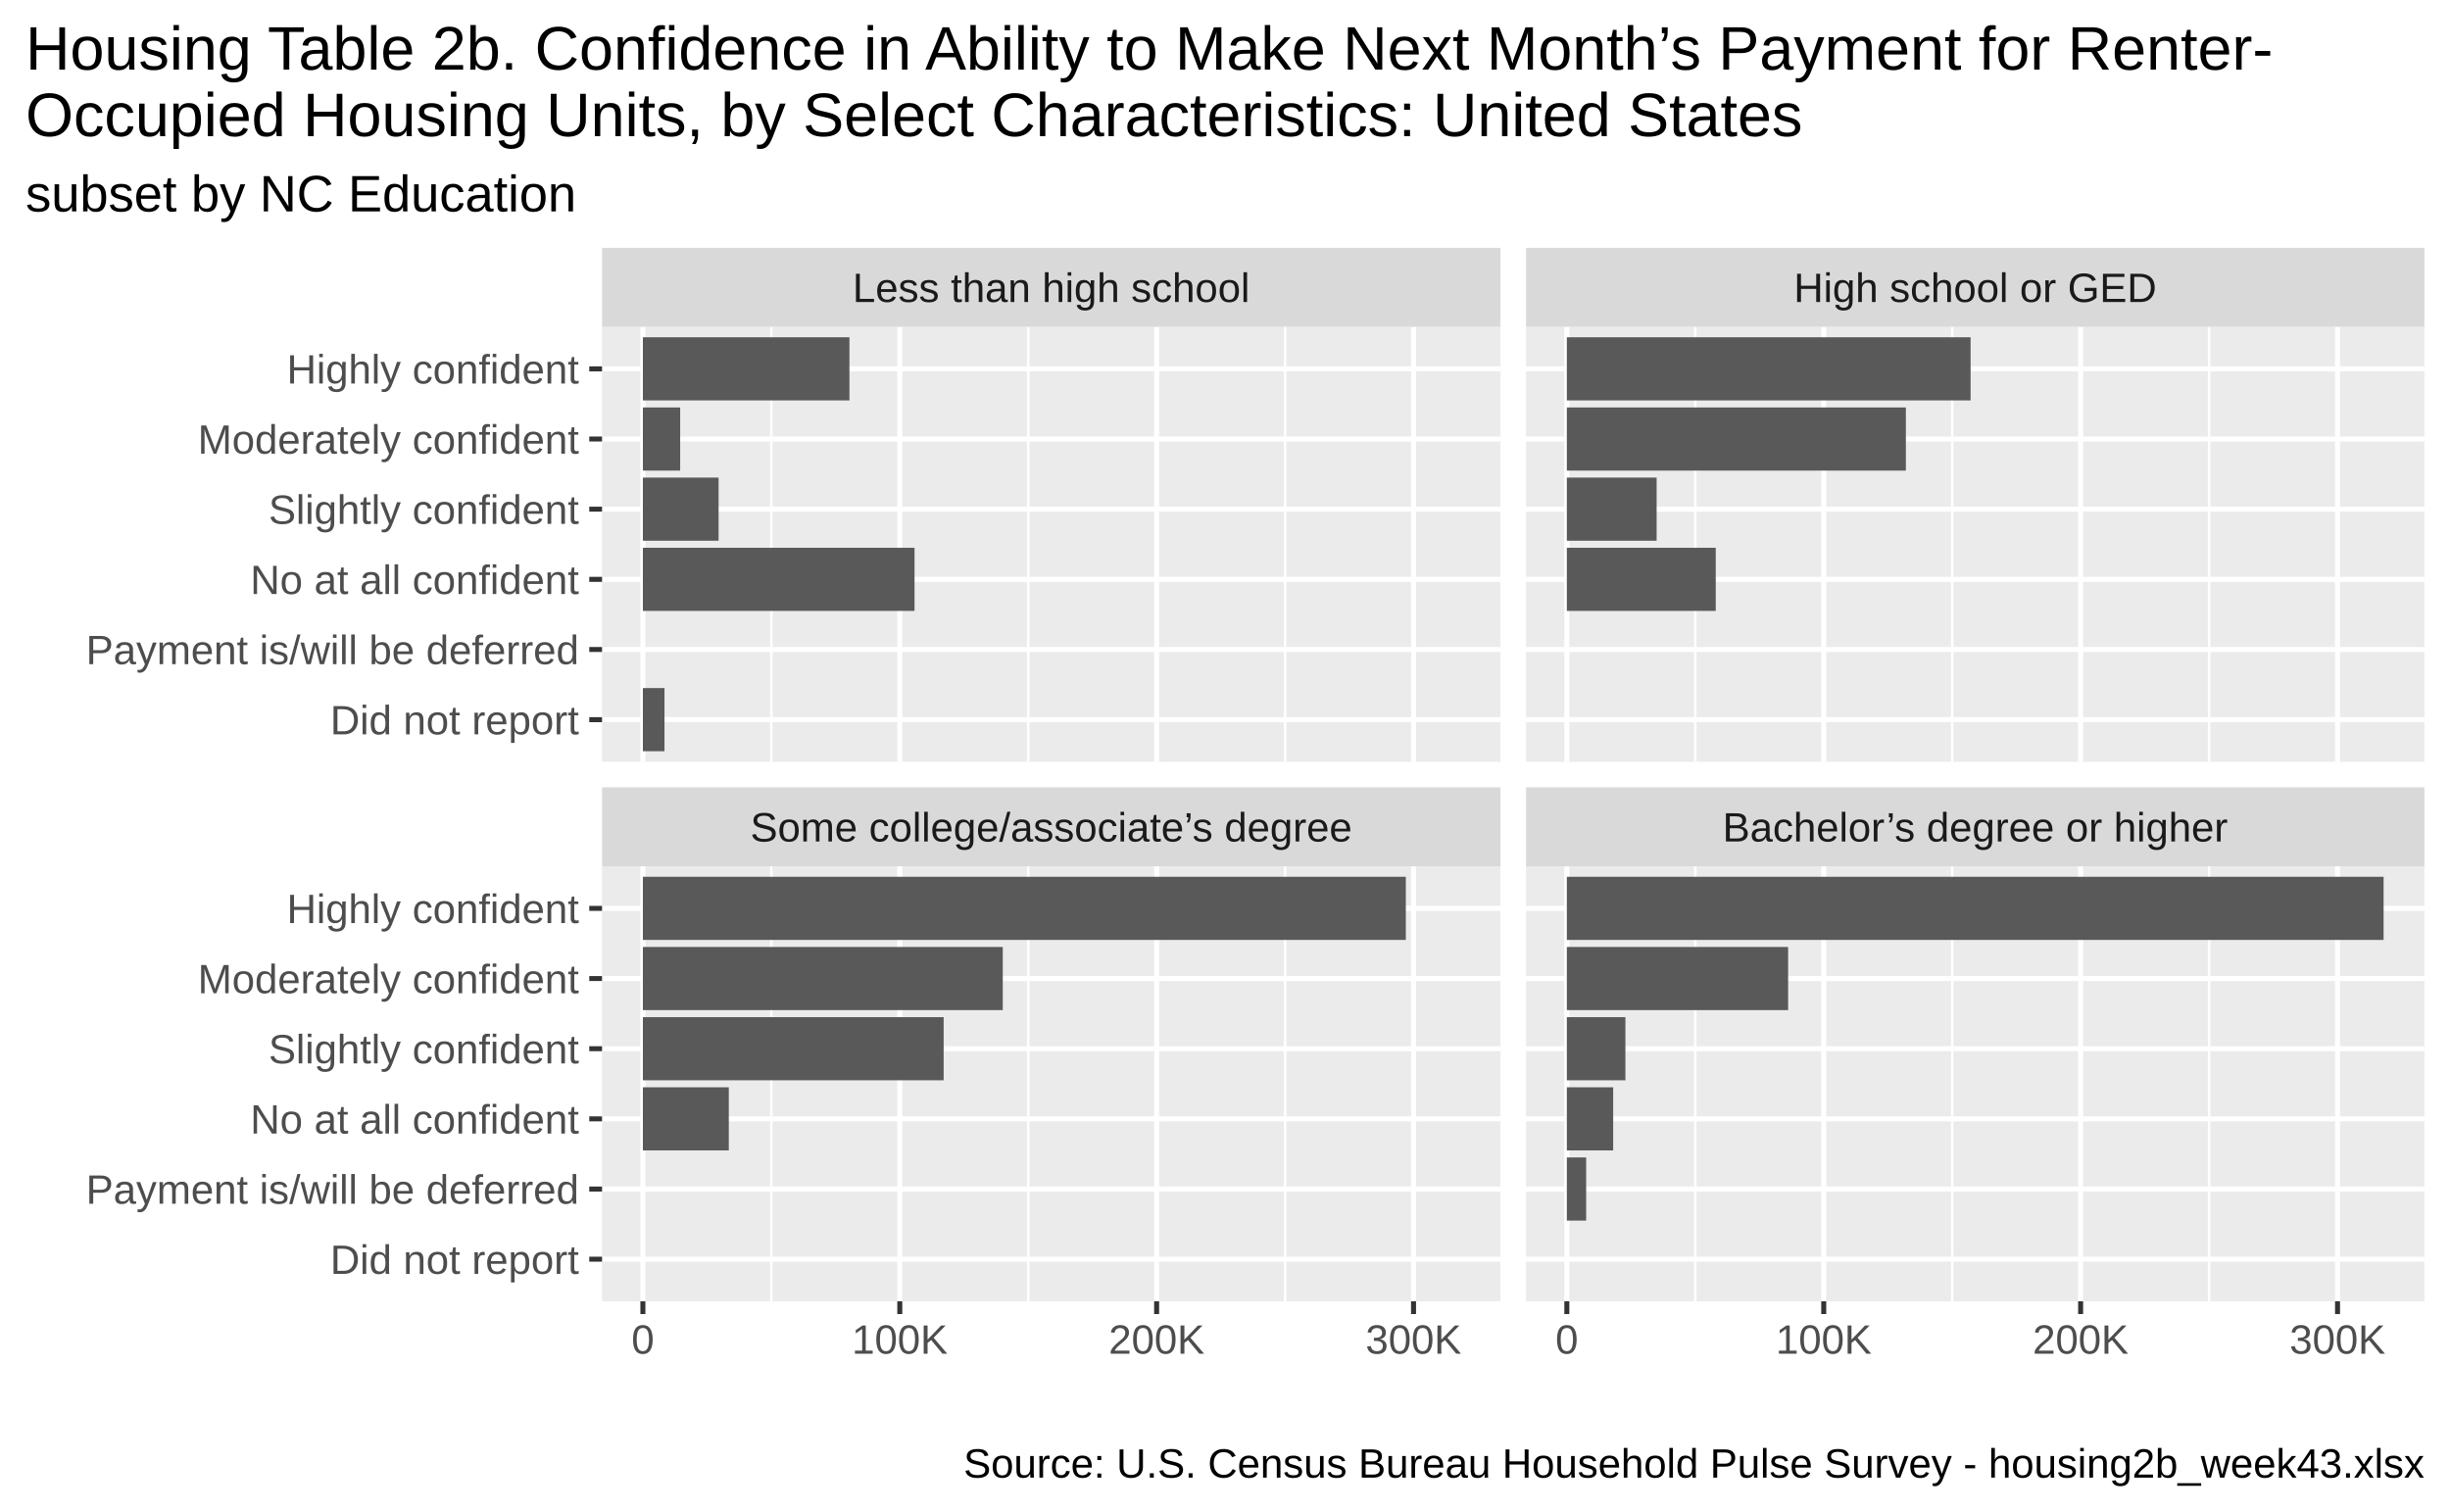
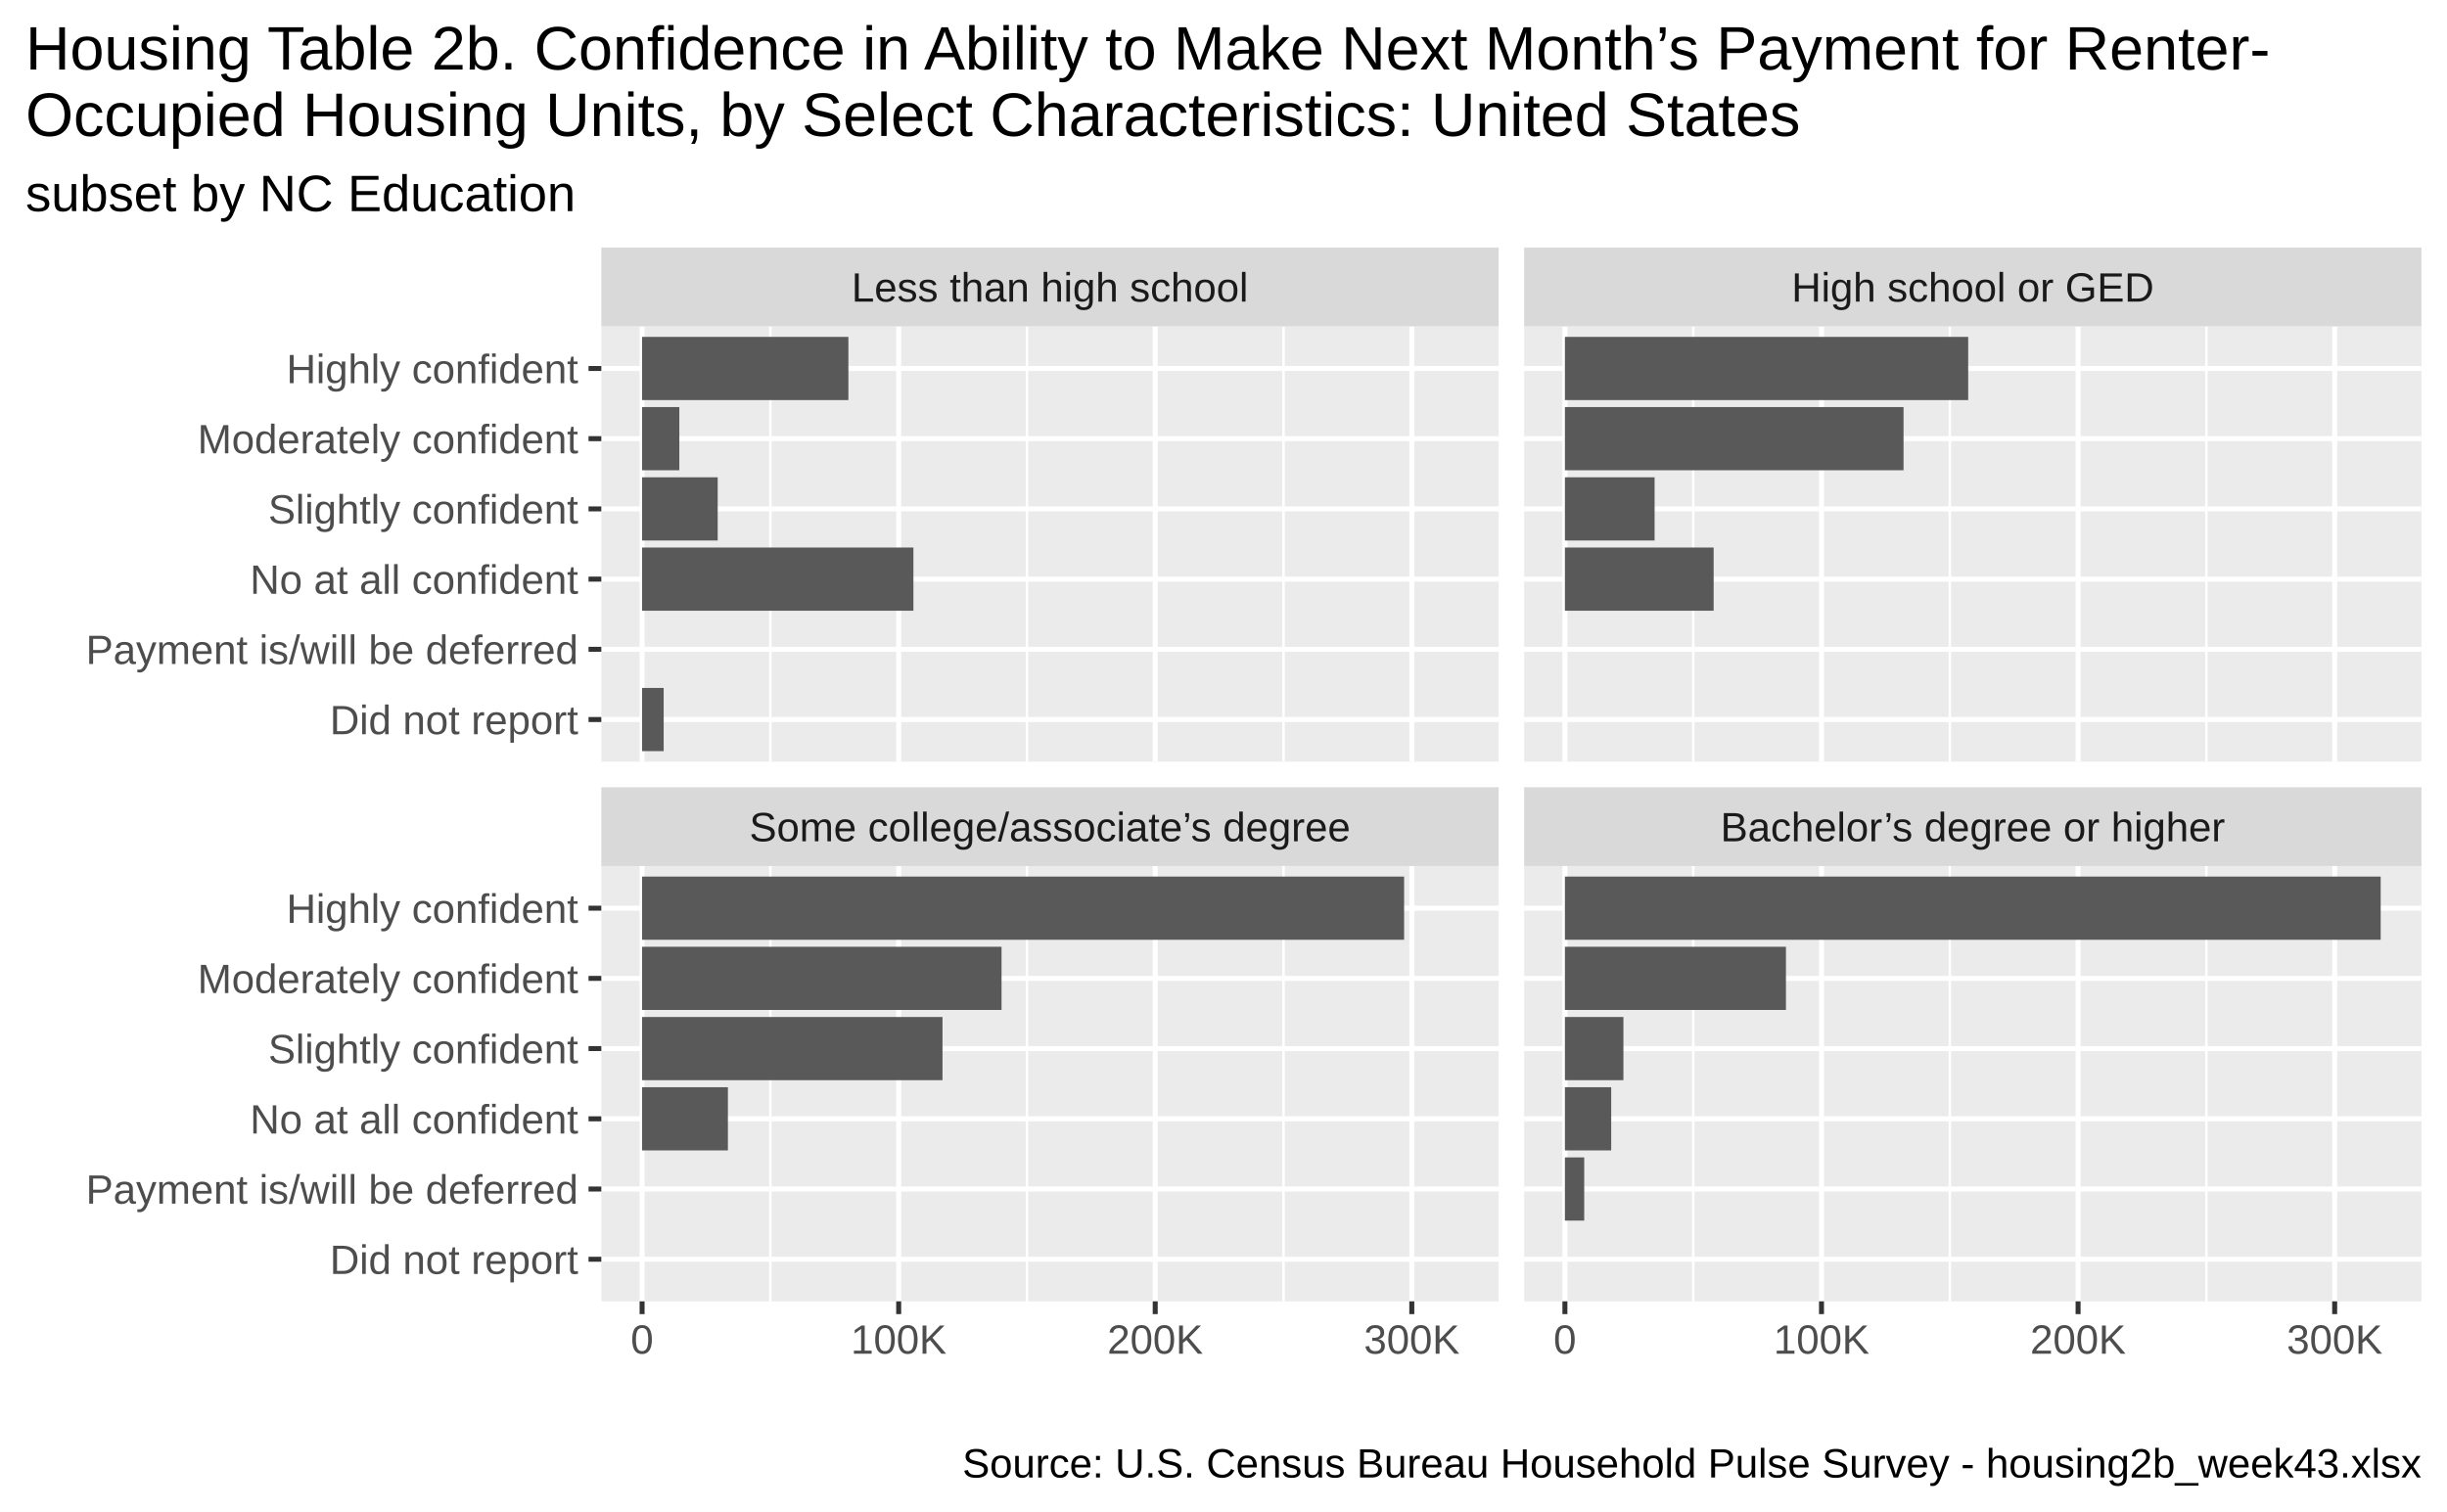
- <svg xmlns="http://www.w3.org/2000/svg" class="svglite" width="525.00pt" height="324.00pt" viewBox="0 0 525.00 324.00">
+ <svg xmlns="http://www.w3.org/2000/svg" class="svglite" width="525.00pt" height="324.38pt" viewBox="0 0 525.00 324.38">
  <defs>
    <style type="text/css">
    .svglite line, .svglite polyline, .svglite polygon, .svglite path, .svglite rect, .svglite circle {
      fill: none;
      stroke: #000000;
      stroke-linecap: round;
      stroke-linejoin: round;
      stroke-miterlimit: 10.00;
    }
    .svglite text {
      white-space: pre;
    }
  </style>
  </defs>
  <rect width="100%" height="100%" style="stroke: none; fill: #FFFFFF;" />
  <defs>
-     <clipPath id="cpMC4wMHw1MjUuMDB8MC4wMHwzMjQuMDA=">
-       <rect x="0.00" y="0.00" width="525.00" height="324.00" />
-     </clipPath>
-   </defs>
-   <g clip-path="url(#cpMC4wMHw1MjUuMDB8MC4wMHwzMjQuMDA=)">
-     <rect x="-0" y="0.00" width="525.00" height="324.00" style="stroke-width: 1.07; stroke: #FFFFFF; fill: #FFFFFF;" />
-   </g>
-   <defs>
-     <clipPath id="cpMTI5LjAxfDMyMS41Mnw3MC4wM3wxNjMuMjU=">
-       <rect x="129.01" y="70.03" width="192.52" height="93.23" />
-     </clipPath>
-   </defs>
-   <g clip-path="url(#cpMTI5LjAxfDMyMS41Mnw3MC4wM3wxNjMuMjU=)">
-     <rect x="129.01" y="70.03" width="192.52" height="93.23" style="stroke-width: 1.07; stroke: none; fill: #EBEBEB;" />
-     <polyline points="165.28,163.25 165.28,70.03 " style="stroke-width: 0.53; stroke: #FFFFFF; stroke-linecap: butt;" />
-     <polyline points="220.33,163.25 220.33,70.03 " style="stroke-width: 0.53; stroke: #FFFFFF; stroke-linecap: butt;" />
-     <polyline points="275.38,163.25 275.38,70.03 " style="stroke-width: 0.53; stroke: #FFFFFF; stroke-linecap: butt;" />
-     <polyline points="129.01,154.23 321.52,154.23 " style="stroke-width: 1.07; stroke: #FFFFFF; stroke-linecap: butt;" />
-     <polyline points="129.01,139.19 321.52,139.19 " style="stroke-width: 1.07; stroke: #FFFFFF; stroke-linecap: butt;" />
-     <polyline points="129.01,124.16 321.52,124.16 " style="stroke-width: 1.07; stroke: #FFFFFF; stroke-linecap: butt;" />
-     <polyline points="129.01,109.12 321.52,109.12 " style="stroke-width: 1.07; stroke: #FFFFFF; stroke-linecap: butt;" />
-     <polyline points="129.01,94.08 321.52,94.08 " style="stroke-width: 1.07; stroke: #FFFFFF; stroke-linecap: butt;" />
-     <polyline points="129.01,79.05 321.52,79.05 " style="stroke-width: 1.07; stroke: #FFFFFF; stroke-linecap: butt;" />
-     <polyline points="137.76,163.25 137.76,70.03 " style="stroke-width: 1.07; stroke: #FFFFFF; stroke-linecap: butt;" />
-     <polyline points="192.81,163.25 192.81,70.03 " style="stroke-width: 1.07; stroke: #FFFFFF; stroke-linecap: butt;" />
-     <polyline points="247.85,163.25 247.85,70.03 " style="stroke-width: 1.07; stroke: #FFFFFF; stroke-linecap: butt;" />
-     <polyline points="302.90,163.25 302.90,70.03 " style="stroke-width: 1.07; stroke: #FFFFFF; stroke-linecap: butt;" />
-     <rect x="137.76" y="147.46" width="4.63" height="13.53" style="stroke-width: 1.07; stroke: none; stroke-linecap: square; stroke-linejoin: miter; fill: #595959;" />
-     <rect x="137.76" y="72.28" width="44.26" height="13.53" style="stroke-width: 1.07; stroke: none; stroke-linecap: square; stroke-linejoin: miter; fill: #595959;" />
-     <rect x="137.76" y="87.32" width="7.99" height="13.53" style="stroke-width: 1.07; stroke: none; stroke-linecap: square; stroke-linejoin: miter; fill: #595959;" />
-     <rect x="137.76" y="117.39" width="58.21" height="13.53" style="stroke-width: 1.07; stroke: none; stroke-linecap: square; stroke-linejoin: miter; fill: #595959;" />
-     <rect x="137.76" y="132.43" width="0.00" height="13.53" style="stroke-width: 1.07; stroke: none; stroke-linecap: square; stroke-linejoin: miter; fill: #595959;" />
-     <rect x="137.76" y="102.35" width="16.22" height="13.53" style="stroke-width: 1.07; stroke: none; stroke-linecap: square; stroke-linejoin: miter; fill: #595959;" />
-   </g>
-   <g clip-path="url(#cpMC4wMHw1MjUuMDB8MC4wMHwzMjQuMDA=)">
- </g>
-   <defs>
-     <clipPath id="cpMTI5LjAxfDMyMS41MnwxODUuNjV8Mjc4Ljg3">
-       <rect x="129.01" y="185.65" width="192.52" height="93.23" />
-     </clipPath>
-   </defs>
-   <g clip-path="url(#cpMTI5LjAxfDMyMS41MnwxODUuNjV8Mjc4Ljg3)">
-     <rect x="129.01" y="185.65" width="192.52" height="93.23" style="stroke-width: 1.07; stroke: none; fill: #EBEBEB;" />
-     <polyline points="165.28,278.87 165.28,185.65 " style="stroke-width: 0.53; stroke: #FFFFFF; stroke-linecap: butt;" />
-     <polyline points="220.33,278.87 220.33,185.65 " style="stroke-width: 0.53; stroke: #FFFFFF; stroke-linecap: butt;" />
-     <polyline points="275.38,278.87 275.38,185.65 " style="stroke-width: 0.53; stroke: #FFFFFF; stroke-linecap: butt;" />
-     <polyline points="129.01,269.85 321.52,269.85 " style="stroke-width: 1.07; stroke: #FFFFFF; stroke-linecap: butt;" />
-     <polyline points="129.01,254.82 321.52,254.82 " style="stroke-width: 1.07; stroke: #FFFFFF; stroke-linecap: butt;" />
-     <polyline points="129.01,239.78 321.52,239.78 " style="stroke-width: 1.07; stroke: #FFFFFF; stroke-linecap: butt;" />
-     <polyline points="129.01,224.74 321.52,224.74 " style="stroke-width: 1.07; stroke: #FFFFFF; stroke-linecap: butt;" />
-     <polyline points="129.01,209.71 321.52,209.71 " style="stroke-width: 1.07; stroke: #FFFFFF; stroke-linecap: butt;" />
-     <polyline points="129.01,194.67 321.52,194.67 " style="stroke-width: 1.07; stroke: #FFFFFF; stroke-linecap: butt;" />
-     <polyline points="137.76,278.87 137.76,185.65 " style="stroke-width: 1.07; stroke: #FFFFFF; stroke-linecap: butt;" />
-     <polyline points="192.81,278.87 192.81,185.65 " style="stroke-width: 1.07; stroke: #FFFFFF; stroke-linecap: butt;" />
-     <polyline points="247.85,278.87 247.85,185.65 " style="stroke-width: 1.07; stroke: #FFFFFF; stroke-linecap: butt;" />
-     <polyline points="302.90,278.87 302.90,185.65 " style="stroke-width: 1.07; stroke: #FFFFFF; stroke-linecap: butt;" />
-     <rect x="137.76" y="263.09" width="0.00" height="13.53" style="stroke-width: 1.07; stroke: none; stroke-linecap: square; stroke-linejoin: miter; fill: #595959;" />
-     <rect x="137.76" y="187.90" width="163.49" height="13.53" style="stroke-width: 1.07; stroke: none; stroke-linecap: square; stroke-linejoin: miter; fill: #595959;" />
-     <rect x="137.76" y="202.94" width="77.12" height="13.53" style="stroke-width: 1.07; stroke: none; stroke-linecap: square; stroke-linejoin: miter; fill: #595959;" />
-     <rect x="137.76" y="233.01" width="18.41" height="13.53" style="stroke-width: 1.07; stroke: none; stroke-linecap: square; stroke-linejoin: miter; fill: #595959;" />
-     <rect x="137.76" y="248.05" width="0.00" height="13.53" style="stroke-width: 1.07; stroke: none; stroke-linecap: square; stroke-linejoin: miter; fill: #595959;" />
-     <rect x="137.76" y="217.98" width="64.45" height="13.53" style="stroke-width: 1.07; stroke: none; stroke-linecap: square; stroke-linejoin: miter; fill: #595959;" />
-   </g>
-   <g clip-path="url(#cpMC4wMHw1MjUuMDB8MC4wMHwzMjQuMDA=)">
- </g>
-   <defs>
-     <clipPath id="cpMzI3LjAwfDUxOS41Mnw3MC4wM3wxNjMuMjU=">
-       <rect x="327.00" y="70.03" width="192.52" height="93.23" />
-     </clipPath>
-   </defs>
-   <g clip-path="url(#cpMzI3LjAwfDUxOS41Mnw3MC4wM3wxNjMuMjU=)">
-     <rect x="327.00" y="70.03" width="192.52" height="93.23" style="stroke-width: 1.07; stroke: none; fill: #EBEBEB;" />
-     <polyline points="363.28,163.25 363.28,70.03 " style="stroke-width: 0.53; stroke: #FFFFFF; stroke-linecap: butt;" />
-     <polyline points="418.33,163.25 418.33,70.03 " style="stroke-width: 0.53; stroke: #FFFFFF; stroke-linecap: butt;" />
-     <polyline points="473.38,163.25 473.38,70.03 " style="stroke-width: 0.53; stroke: #FFFFFF; stroke-linecap: butt;" />
-     <polyline points="327.00,154.23 519.52,154.23 " style="stroke-width: 1.07; stroke: #FFFFFF; stroke-linecap: butt;" />
-     <polyline points="327.00,139.19 519.52,139.19 " style="stroke-width: 1.07; stroke: #FFFFFF; stroke-linecap: butt;" />
-     <polyline points="327.00,124.16 519.52,124.16 " style="stroke-width: 1.07; stroke: #FFFFFF; stroke-linecap: butt;" />
-     <polyline points="327.00,109.12 519.52,109.12 " style="stroke-width: 1.07; stroke: #FFFFFF; stroke-linecap: butt;" />
-     <polyline points="327.00,94.08 519.52,94.08 " style="stroke-width: 1.07; stroke: #FFFFFF; stroke-linecap: butt;" />
-     <polyline points="327.00,79.05 519.52,79.05 " style="stroke-width: 1.07; stroke: #FFFFFF; stroke-linecap: butt;" />
-     <polyline points="335.75,163.25 335.75,70.03 " style="stroke-width: 1.07; stroke: #FFFFFF; stroke-linecap: butt;" />
-     <polyline points="390.80,163.25 390.80,70.03 " style="stroke-width: 1.07; stroke: #FFFFFF; stroke-linecap: butt;" />
-     <polyline points="445.85,163.25 445.85,70.03 " style="stroke-width: 1.07; stroke: #FFFFFF; stroke-linecap: butt;" />
-     <polyline points="500.90,163.25 500.90,70.03 " style="stroke-width: 1.07; stroke: #FFFFFF; stroke-linecap: butt;" />
-     <rect x="335.75" y="147.46" width="0.00" height="13.53" style="stroke-width: 1.07; stroke: none; stroke-linecap: square; stroke-linejoin: miter; fill: #595959;" />
-     <rect x="335.75" y="72.28" width="86.52" height="13.53" style="stroke-width: 1.07; stroke: none; stroke-linecap: square; stroke-linejoin: miter; fill: #595959;" />
-     <rect x="335.75" y="87.32" width="72.65" height="13.53" style="stroke-width: 1.07; stroke: none; stroke-linecap: square; stroke-linejoin: miter; fill: #595959;" />
-     <rect x="335.75" y="117.39" width="31.91" height="13.53" style="stroke-width: 1.07; stroke: none; stroke-linecap: square; stroke-linejoin: miter; fill: #595959;" />
-     <rect x="335.75" y="132.43" width="0.00" height="13.53" style="stroke-width: 1.07; stroke: none; stroke-linecap: square; stroke-linejoin: miter; fill: #595959;" />
-     <rect x="335.75" y="102.35" width="19.24" height="13.53" style="stroke-width: 1.07; stroke: none; stroke-linecap: square; stroke-linejoin: miter; fill: #595959;" />
-   </g>
-   <g clip-path="url(#cpMC4wMHw1MjUuMDB8MC4wMHwzMjQuMDA=)">
- </g>
-   <defs>
-     <clipPath id="cpMzI3LjAwfDUxOS41MnwxODUuNjV8Mjc4Ljg3">
-       <rect x="327.00" y="185.65" width="192.52" height="93.23" />
-     </clipPath>
-   </defs>
-   <g clip-path="url(#cpMzI3LjAwfDUxOS41MnwxODUuNjV8Mjc4Ljg3)">
-     <rect x="327.00" y="185.65" width="192.52" height="93.23" style="stroke-width: 1.07; stroke: none; fill: #EBEBEB;" />
-     <polyline points="363.28,278.87 363.28,185.65 " style="stroke-width: 0.53; stroke: #FFFFFF; stroke-linecap: butt;" />
-     <polyline points="418.33,278.87 418.33,185.65 " style="stroke-width: 0.53; stroke: #FFFFFF; stroke-linecap: butt;" />
-     <polyline points="473.38,278.87 473.38,185.65 " style="stroke-width: 0.53; stroke: #FFFFFF; stroke-linecap: butt;" />
-     <polyline points="327.00,269.85 519.52,269.85 " style="stroke-width: 1.07; stroke: #FFFFFF; stroke-linecap: butt;" />
-     <polyline points="327.00,254.82 519.52,254.82 " style="stroke-width: 1.07; stroke: #FFFFFF; stroke-linecap: butt;" />
-     <polyline points="327.00,239.78 519.52,239.78 " style="stroke-width: 1.07; stroke: #FFFFFF; stroke-linecap: butt;" />
-     <polyline points="327.00,224.74 519.52,224.74 " style="stroke-width: 1.07; stroke: #FFFFFF; stroke-linecap: butt;" />
-     <polyline points="327.00,209.71 519.52,209.71 " style="stroke-width: 1.07; stroke: #FFFFFF; stroke-linecap: butt;" />
-     <polyline points="327.00,194.67 519.52,194.67 " style="stroke-width: 1.07; stroke: #FFFFFF; stroke-linecap: butt;" />
-     <polyline points="335.75,278.87 335.75,185.65 " style="stroke-width: 1.07; stroke: #FFFFFF; stroke-linecap: butt;" />
-     <polyline points="390.80,278.87 390.80,185.65 " style="stroke-width: 1.07; stroke: #FFFFFF; stroke-linecap: butt;" />
-     <polyline points="445.85,278.87 445.85,185.65 " style="stroke-width: 1.07; stroke: #FFFFFF; stroke-linecap: butt;" />
-     <polyline points="500.90,278.87 500.90,185.65 " style="stroke-width: 1.07; stroke: #FFFFFF; stroke-linecap: butt;" />
-     <rect x="335.75" y="263.09" width="0.00" height="13.53" style="stroke-width: 1.07; stroke: none; stroke-linecap: square; stroke-linejoin: miter; fill: #595959;" />
-     <rect x="335.75" y="187.90" width="175.02" height="13.53" style="stroke-width: 1.07; stroke: none; stroke-linecap: square; stroke-linejoin: miter; fill: #595959;" />
-     <rect x="335.75" y="202.94" width="47.42" height="13.53" style="stroke-width: 1.07; stroke: none; stroke-linecap: square; stroke-linejoin: miter; fill: #595959;" />
-     <rect x="335.75" y="233.01" width="9.93" height="13.53" style="stroke-width: 1.07; stroke: none; stroke-linecap: square; stroke-linejoin: miter; fill: #595959;" />
-     <rect x="335.75" y="248.05" width="4.14" height="13.53" style="stroke-width: 1.07; stroke: none; stroke-linecap: square; stroke-linejoin: miter; fill: #595959;" />
-     <rect x="335.75" y="217.98" width="12.55" height="13.53" style="stroke-width: 1.07; stroke: none; stroke-linecap: square; stroke-linejoin: miter; fill: #595959;" />
-   </g>
-   <g clip-path="url(#cpMC4wMHw1MjUuMDB8MC4wMHwzMjQuMDA=)">
- </g>
-   <defs>
-     <clipPath id="cpMTI5LjAxfDMyMS41MnwxNjguNzN8MTg1LjY1">
-       <rect x="129.01" y="168.73" width="192.52" height="16.92" />
-     </clipPath>
-   </defs>
-   <g clip-path="url(#cpMTI5LjAxfDMyMS41MnwxNjguNzN8MTg1LjY1)">
-     <rect x="129.01" y="168.73" width="192.52" height="16.92" style="stroke-width: 1.07; stroke: none; fill: #D9D9D9;" />
-     <text x="225.26" y="180.34" text-anchor="middle" style="font-size: 8.80px;fill: #1A1A1A; font-family: &quot;Arial&quot;;" textLength="129.00px" lengthAdjust="spacingAndGlyphs">Some college/associate’s degree</text>
-   </g>
-   <g clip-path="url(#cpMC4wMHw1MjUuMDB8MC4wMHwzMjQuMDA=)">
- </g>
-   <defs>
-     <clipPath id="cpMzI3LjAwfDUxOS41MnwxNjguNzN8MTg1LjY1">
-       <rect x="327.00" y="168.73" width="192.52" height="16.92" />
-     </clipPath>
-   </defs>
-   <g clip-path="url(#cpMzI3LjAwfDUxOS41MnwxNjguNzN8MTg1LjY1)">
-     <rect x="327.00" y="168.73" width="192.52" height="16.92" style="stroke-width: 1.07; stroke: none; fill: #D9D9D9;" />
-     <text x="423.26" y="180.34" text-anchor="middle" style="font-size: 8.80px;fill: #1A1A1A; font-family: &quot;Arial&quot;;" textLength="108.30px" lengthAdjust="spacingAndGlyphs">Bachelor’s degree or higher</text>
-   </g>
-   <g clip-path="url(#cpMC4wMHw1MjUuMDB8MC4wMHwzMjQuMDA=)">
+     <clipPath id="cpMC4wMHw1MjUuMDB8MC4wMHwzMjQuMzg=">
+       <rect x="0.00" y="0.00" width="525.00" height="324.38" />
+     </clipPath>
+   </defs>
+   <g clip-path="url(#cpMC4wMHw1MjUuMDB8MC4wMHwzMjQuMzg=)">
+     <rect x="-0" y="-0" width="525.00" height="324.38" style="stroke-width: 1.07; stroke: #FFFFFF; fill: #FFFFFF;" />
+   </g>
+   <defs>
+     <clipPath id="cpMTI5LjAxfDMyMS41Mnw3MC4wM3wxNjMuNDQ=">
+       <rect x="129.01" y="70.03" width="192.52" height="93.41" />
+     </clipPath>
+   </defs>
+   <g clip-path="url(#cpMTI5LjAxfDMyMS41Mnw3MC4wM3wxNjMuNDQ=)">
+     <rect x="129.01" y="70.03" width="192.52" height="93.41" style="stroke-width: 1.07; stroke: none; fill: #EBEBEB;" />
+     <polyline points="165.28,163.44 165.28,70.03 " style="stroke-width: 0.53; stroke: #FFFFFF; stroke-linecap: butt;" />
+     <polyline points="220.33,163.44 220.33,70.03 " style="stroke-width: 0.53; stroke: #FFFFFF; stroke-linecap: butt;" />
+     <polyline points="275.38,163.44 275.38,70.03 " style="stroke-width: 0.53; stroke: #FFFFFF; stroke-linecap: butt;" />
+     <polyline points="129.01,154.40 321.52,154.40 " style="stroke-width: 1.07; stroke: #FFFFFF; stroke-linecap: butt;" />
+     <polyline points="129.01,139.33 321.52,139.33 " style="stroke-width: 1.07; stroke: #FFFFFF; stroke-linecap: butt;" />
+     <polyline points="129.01,124.27 321.52,124.27 " style="stroke-width: 1.07; stroke: #FFFFFF; stroke-linecap: butt;" />
+     <polyline points="129.01,109.20 321.52,109.20 " style="stroke-width: 1.07; stroke: #FFFFFF; stroke-linecap: butt;" />
+     <polyline points="129.01,94.13 321.52,94.13 " style="stroke-width: 1.07; stroke: #FFFFFF; stroke-linecap: butt;" />
+     <polyline points="129.01,79.07 321.52,79.07 " style="stroke-width: 1.07; stroke: #FFFFFF; stroke-linecap: butt;" />
+     <polyline points="137.76,163.44 137.76,70.03 " style="stroke-width: 1.07; stroke: #FFFFFF; stroke-linecap: butt;" />
+     <polyline points="192.81,163.44 192.81,70.03 " style="stroke-width: 1.07; stroke: #FFFFFF; stroke-linecap: butt;" />
+     <polyline points="247.85,163.44 247.85,70.03 " style="stroke-width: 1.07; stroke: #FFFFFF; stroke-linecap: butt;" />
+     <polyline points="302.90,163.44 302.90,70.03 " style="stroke-width: 1.07; stroke: #FFFFFF; stroke-linecap: butt;" />
+     <rect x="137.76" y="147.62" width="4.63" height="13.56" style="stroke-width: 1.07; stroke: none; stroke-linecap: square; stroke-linejoin: miter; fill: #595959;" />
+     <rect x="137.76" y="72.29" width="44.26" height="13.56" style="stroke-width: 1.07; stroke: none; stroke-linecap: square; stroke-linejoin: miter; fill: #595959;" />
+     <rect x="137.76" y="87.35" width="7.99" height="13.56" style="stroke-width: 1.07; stroke: none; stroke-linecap: square; stroke-linejoin: miter; fill: #595959;" />
+     <rect x="137.76" y="117.49" width="58.21" height="13.56" style="stroke-width: 1.07; stroke: none; stroke-linecap: square; stroke-linejoin: miter; fill: #595959;" />
+     <rect x="137.76" y="132.55" width="0.00" height="13.56" style="stroke-width: 1.07; stroke: none; stroke-linecap: square; stroke-linejoin: miter; fill: #595959;" />
+     <rect x="137.76" y="102.42" width="16.22" height="13.56" style="stroke-width: 1.07; stroke: none; stroke-linecap: square; stroke-linejoin: miter; fill: #595959;" />
+   </g>
+   <g clip-path="url(#cpMC4wMHw1MjUuMDB8MC4wMHwzMjQuMzg=)">
+ </g>
+   <defs>
+     <clipPath id="cpMTI5LjAxfDMyMS41MnwxODUuODR8Mjc5LjI1">
+       <rect x="129.01" y="185.84" width="192.52" height="93.41" />
+     </clipPath>
+   </defs>
+   <g clip-path="url(#cpMTI5LjAxfDMyMS41MnwxODUuODR8Mjc5LjI1)">
+     <rect x="129.01" y="185.84" width="192.52" height="93.41" style="stroke-width: 1.07; stroke: none; fill: #EBEBEB;" />
+     <polyline points="165.28,279.25 165.28,185.84 " style="stroke-width: 0.53; stroke: #FFFFFF; stroke-linecap: butt;" />
+     <polyline points="220.33,279.25 220.33,185.84 " style="stroke-width: 0.53; stroke: #FFFFFF; stroke-linecap: butt;" />
+     <polyline points="275.38,279.25 275.38,185.84 " style="stroke-width: 0.53; stroke: #FFFFFF; stroke-linecap: butt;" />
+     <polyline points="129.01,270.21 321.52,270.21 " style="stroke-width: 1.07; stroke: #FFFFFF; stroke-linecap: butt;" />
+     <polyline points="129.01,255.14 321.52,255.14 " style="stroke-width: 1.07; stroke: #FFFFFF; stroke-linecap: butt;" />
+     <polyline points="129.01,240.08 321.52,240.08 " style="stroke-width: 1.07; stroke: #FFFFFF; stroke-linecap: butt;" />
+     <polyline points="129.01,225.01 321.52,225.01 " style="stroke-width: 1.07; stroke: #FFFFFF; stroke-linecap: butt;" />
+     <polyline points="129.01,209.94 321.52,209.94 " style="stroke-width: 1.07; stroke: #FFFFFF; stroke-linecap: butt;" />
+     <polyline points="129.01,194.88 321.52,194.88 " style="stroke-width: 1.07; stroke: #FFFFFF; stroke-linecap: butt;" />
+     <polyline points="137.76,279.25 137.76,185.84 " style="stroke-width: 1.07; stroke: #FFFFFF; stroke-linecap: butt;" />
+     <polyline points="192.81,279.25 192.81,185.84 " style="stroke-width: 1.07; stroke: #FFFFFF; stroke-linecap: butt;" />
+     <polyline points="247.85,279.25 247.85,185.84 " style="stroke-width: 1.07; stroke: #FFFFFF; stroke-linecap: butt;" />
+     <polyline points="302.90,279.25 302.90,185.84 " style="stroke-width: 1.07; stroke: #FFFFFF; stroke-linecap: butt;" />
+     <rect x="137.76" y="263.43" width="0.00" height="13.56" style="stroke-width: 1.07; stroke: none; stroke-linecap: square; stroke-linejoin: miter; fill: #595959;" />
+     <rect x="137.76" y="188.10" width="163.49" height="13.56" style="stroke-width: 1.07; stroke: none; stroke-linecap: square; stroke-linejoin: miter; fill: #595959;" />
+     <rect x="137.76" y="203.16" width="77.12" height="13.56" style="stroke-width: 1.07; stroke: none; stroke-linecap: square; stroke-linejoin: miter; fill: #595959;" />
+     <rect x="137.76" y="233.30" width="18.41" height="13.56" style="stroke-width: 1.07; stroke: none; stroke-linecap: square; stroke-linejoin: miter; fill: #595959;" />
+     <rect x="137.76" y="248.36" width="0.00" height="13.56" style="stroke-width: 1.07; stroke: none; stroke-linecap: square; stroke-linejoin: miter; fill: #595959;" />
+     <rect x="137.76" y="218.23" width="64.45" height="13.56" style="stroke-width: 1.07; stroke: none; stroke-linecap: square; stroke-linejoin: miter; fill: #595959;" />
+   </g>
+   <g clip-path="url(#cpMC4wMHw1MjUuMDB8MC4wMHwzMjQuMzg=)">
+ </g>
+   <defs>
+     <clipPath id="cpMzI3LjAwfDUxOS41Mnw3MC4wM3wxNjMuNDQ=">
+       <rect x="327.00" y="70.03" width="192.52" height="93.41" />
+     </clipPath>
+   </defs>
+   <g clip-path="url(#cpMzI3LjAwfDUxOS41Mnw3MC4wM3wxNjMuNDQ=)">
+     <rect x="327.00" y="70.03" width="192.52" height="93.41" style="stroke-width: 1.07; stroke: none; fill: #EBEBEB;" />
+     <polyline points="363.28,163.44 363.28,70.03 " style="stroke-width: 0.53; stroke: #FFFFFF; stroke-linecap: butt;" />
+     <polyline points="418.33,163.44 418.33,70.03 " style="stroke-width: 0.53; stroke: #FFFFFF; stroke-linecap: butt;" />
+     <polyline points="473.38,163.44 473.38,70.03 " style="stroke-width: 0.53; stroke: #FFFFFF; stroke-linecap: butt;" />
+     <polyline points="327.00,154.40 519.52,154.40 " style="stroke-width: 1.07; stroke: #FFFFFF; stroke-linecap: butt;" />
+     <polyline points="327.00,139.33 519.52,139.33 " style="stroke-width: 1.07; stroke: #FFFFFF; stroke-linecap: butt;" />
+     <polyline points="327.00,124.27 519.52,124.27 " style="stroke-width: 1.07; stroke: #FFFFFF; stroke-linecap: butt;" />
+     <polyline points="327.00,109.20 519.52,109.20 " style="stroke-width: 1.07; stroke: #FFFFFF; stroke-linecap: butt;" />
+     <polyline points="327.00,94.13 519.52,94.13 " style="stroke-width: 1.07; stroke: #FFFFFF; stroke-linecap: butt;" />
+     <polyline points="327.00,79.07 519.52,79.07 " style="stroke-width: 1.07; stroke: #FFFFFF; stroke-linecap: butt;" />
+     <polyline points="335.75,163.44 335.75,70.03 " style="stroke-width: 1.07; stroke: #FFFFFF; stroke-linecap: butt;" />
+     <polyline points="390.80,163.44 390.80,70.03 " style="stroke-width: 1.07; stroke: #FFFFFF; stroke-linecap: butt;" />
+     <polyline points="445.85,163.44 445.85,70.03 " style="stroke-width: 1.07; stroke: #FFFFFF; stroke-linecap: butt;" />
+     <polyline points="500.90,163.44 500.90,70.03 " style="stroke-width: 1.07; stroke: #FFFFFF; stroke-linecap: butt;" />
+     <rect x="335.75" y="147.62" width="0.00" height="13.56" style="stroke-width: 1.07; stroke: none; stroke-linecap: square; stroke-linejoin: miter; fill: #595959;" />
+     <rect x="335.75" y="72.29" width="86.52" height="13.56" style="stroke-width: 1.07; stroke: none; stroke-linecap: square; stroke-linejoin: miter; fill: #595959;" />
+     <rect x="335.75" y="87.35" width="72.65" height="13.56" style="stroke-width: 1.07; stroke: none; stroke-linecap: square; stroke-linejoin: miter; fill: #595959;" />
+     <rect x="335.75" y="117.49" width="31.91" height="13.56" style="stroke-width: 1.07; stroke: none; stroke-linecap: square; stroke-linejoin: miter; fill: #595959;" />
+     <rect x="335.75" y="132.55" width="0.00" height="13.56" style="stroke-width: 1.07; stroke: none; stroke-linecap: square; stroke-linejoin: miter; fill: #595959;" />
+     <rect x="335.75" y="102.42" width="19.24" height="13.56" style="stroke-width: 1.07; stroke: none; stroke-linecap: square; stroke-linejoin: miter; fill: #595959;" />
+   </g>
+   <g clip-path="url(#cpMC4wMHw1MjUuMDB8MC4wMHwzMjQuMzg=)">
+ </g>
+   <defs>
+     <clipPath id="cpMzI3LjAwfDUxOS41MnwxODUuODR8Mjc5LjI1">
+       <rect x="327.00" y="185.84" width="192.52" height="93.41" />
+     </clipPath>
+   </defs>
+   <g clip-path="url(#cpMzI3LjAwfDUxOS41MnwxODUuODR8Mjc5LjI1)">
+     <rect x="327.00" y="185.84" width="192.52" height="93.41" style="stroke-width: 1.07; stroke: none; fill: #EBEBEB;" />
+     <polyline points="363.28,279.25 363.28,185.84 " style="stroke-width: 0.53; stroke: #FFFFFF; stroke-linecap: butt;" />
+     <polyline points="418.33,279.25 418.33,185.84 " style="stroke-width: 0.53; stroke: #FFFFFF; stroke-linecap: butt;" />
+     <polyline points="473.38,279.25 473.38,185.84 " style="stroke-width: 0.53; stroke: #FFFFFF; stroke-linecap: butt;" />
+     <polyline points="327.00,270.21 519.52,270.21 " style="stroke-width: 1.07; stroke: #FFFFFF; stroke-linecap: butt;" />
+     <polyline points="327.00,255.14 519.52,255.14 " style="stroke-width: 1.07; stroke: #FFFFFF; stroke-linecap: butt;" />
+     <polyline points="327.00,240.08 519.52,240.08 " style="stroke-width: 1.07; stroke: #FFFFFF; stroke-linecap: butt;" />
+     <polyline points="327.00,225.01 519.52,225.01 " style="stroke-width: 1.07; stroke: #FFFFFF; stroke-linecap: butt;" />
+     <polyline points="327.00,209.94 519.52,209.94 " style="stroke-width: 1.07; stroke: #FFFFFF; stroke-linecap: butt;" />
+     <polyline points="327.00,194.88 519.52,194.88 " style="stroke-width: 1.07; stroke: #FFFFFF; stroke-linecap: butt;" />
+     <polyline points="335.75,279.25 335.75,185.84 " style="stroke-width: 1.07; stroke: #FFFFFF; stroke-linecap: butt;" />
+     <polyline points="390.80,279.25 390.80,185.84 " style="stroke-width: 1.07; stroke: #FFFFFF; stroke-linecap: butt;" />
+     <polyline points="445.85,279.25 445.85,185.84 " style="stroke-width: 1.07; stroke: #FFFFFF; stroke-linecap: butt;" />
+     <polyline points="500.90,279.25 500.90,185.84 " style="stroke-width: 1.07; stroke: #FFFFFF; stroke-linecap: butt;" />
+     <rect x="335.75" y="263.43" width="0.00" height="13.56" style="stroke-width: 1.07; stroke: none; stroke-linecap: square; stroke-linejoin: miter; fill: #595959;" />
+     <rect x="335.75" y="188.10" width="175.02" height="13.56" style="stroke-width: 1.07; stroke: none; stroke-linecap: square; stroke-linejoin: miter; fill: #595959;" />
+     <rect x="335.75" y="203.16" width="47.42" height="13.56" style="stroke-width: 1.07; stroke: none; stroke-linecap: square; stroke-linejoin: miter; fill: #595959;" />
+     <rect x="335.75" y="233.30" width="9.93" height="13.56" style="stroke-width: 1.07; stroke: none; stroke-linecap: square; stroke-linejoin: miter; fill: #595959;" />
+     <rect x="335.75" y="248.36" width="4.14" height="13.56" style="stroke-width: 1.07; stroke: none; stroke-linecap: square; stroke-linejoin: miter; fill: #595959;" />
+     <rect x="335.75" y="218.23" width="12.55" height="13.56" style="stroke-width: 1.07; stroke: none; stroke-linecap: square; stroke-linejoin: miter; fill: #595959;" />
+   </g>
+   <g clip-path="url(#cpMC4wMHw1MjUuMDB8MC4wMHwzMjQuMzg=)">
+ </g>
+   <defs>
+     <clipPath id="cpMTI5LjAxfDMyMS41MnwxNjguOTJ8MTg1Ljg0">
+       <rect x="129.01" y="168.92" width="192.52" height="16.92" />
+     </clipPath>
+   </defs>
+   <g clip-path="url(#cpMTI5LjAxfDMyMS41MnwxNjguOTJ8MTg1Ljg0)">
+     <rect x="129.01" y="168.92" width="192.52" height="16.92" style="stroke-width: 1.07; stroke: none; fill: #D9D9D9;" />
+     <text x="225.26" y="180.53" text-anchor="middle" style="font-size: 8.80px;fill: #1A1A1A; font-family: &quot;Arial&quot;;" textLength="129.00px" lengthAdjust="spacingAndGlyphs">Some college/associate’s degree</text>
+   </g>
+   <g clip-path="url(#cpMC4wMHw1MjUuMDB8MC4wMHwzMjQuMzg=)">
+ </g>
+   <defs>
+     <clipPath id="cpMzI3LjAwfDUxOS41MnwxNjguOTJ8MTg1Ljg0">
+       <rect x="327.00" y="168.92" width="192.52" height="16.92" />
+     </clipPath>
+   </defs>
+   <g clip-path="url(#cpMzI3LjAwfDUxOS41MnwxNjguOTJ8MTg1Ljg0)">
+     <rect x="327.00" y="168.92" width="192.52" height="16.92" style="stroke-width: 1.07; stroke: none; fill: #D9D9D9;" />
+     <text x="423.26" y="180.53" text-anchor="middle" style="font-size: 8.80px;fill: #1A1A1A; font-family: &quot;Arial&quot;;" textLength="108.30px" lengthAdjust="spacingAndGlyphs">Bachelor’s degree or higher</text>
+   </g>
+   <g clip-path="url(#cpMC4wMHw1MjUuMDB8MC4wMHwzMjQuMzg=)">
</g>
  <defs>
    <clipPath id="cpMTI5LjAxfDMyMS41Mnw1My4xMXw3MC4wMw==">
      <rect x="129.01" y="53.11" width="192.52" height="16.92" />
    </clipPath>
  </defs>
  <g clip-path="url(#cpMTI5LjAxfDMyMS41Mnw1My4xMXw3MC4wMw==)">
    <rect x="129.01" y="53.11" width="192.52" height="16.92" style="stroke-width: 1.07; stroke: none; fill: #D9D9D9;" />
    <text x="225.26" y="64.72" text-anchor="middle" style="font-size: 8.80px;fill: #1A1A1A; font-family: &quot;Arial&quot;;" textLength="85.15px" lengthAdjust="spacingAndGlyphs">Less than high school</text>
  </g>
-   <g clip-path="url(#cpMC4wMHw1MjUuMDB8MC4wMHwzMjQuMDA=)">
+   <g clip-path="url(#cpMC4wMHw1MjUuMDB8MC4wMHwzMjQuMzg=)">
</g>
  <defs>
    <clipPath id="cpMzI3LjAwfDUxOS41Mnw1My4xMXw3MC4wMw==">
      <rect x="327.00" y="53.11" width="192.52" height="16.92" />
    </clipPath>
  </defs>
  <g clip-path="url(#cpMzI3LjAwfDUxOS41Mnw1My4xMXw3MC4wMw==)">
    <rect x="327.00" y="53.11" width="192.52" height="16.92" style="stroke-width: 1.07; stroke: none; fill: #D9D9D9;" />
    <text x="423.26" y="64.72" text-anchor="middle" style="font-size: 8.80px;fill: #1A1A1A; font-family: &quot;Arial&quot;;" textLength="77.77px" lengthAdjust="spacingAndGlyphs">High school or GED</text>
  </g>
-   <g clip-path="url(#cpMC4wMHw1MjUuMDB8MC4wMHwzMjQuMDA=)">
-     <polyline points="137.76,281.61 137.76,278.87 " style="stroke-width: 1.07; stroke: #333333; stroke-linecap: butt;" />
-     <polyline points="192.81,281.61 192.81,278.87 " style="stroke-width: 1.07; stroke: #333333; stroke-linecap: butt;" />
-     <polyline points="247.85,281.61 247.85,278.87 " style="stroke-width: 1.07; stroke: #333333; stroke-linecap: butt;" />
-     <polyline points="302.90,281.61 302.90,278.87 " style="stroke-width: 1.07; stroke: #333333; stroke-linecap: butt;" />
-     <text x="137.76" y="290.11" text-anchor="middle" style="font-size: 8.80px;fill: #4D4D4D; font-family: &quot;Arial&quot;;" textLength="4.90px" lengthAdjust="spacingAndGlyphs">0</text>
-     <text x="192.81" y="290.11" text-anchor="middle" style="font-size: 8.80px;fill: #4D4D4D; font-family: &quot;Arial&quot;;" textLength="20.56px" lengthAdjust="spacingAndGlyphs">100K</text>
-     <text x="247.85" y="290.11" text-anchor="middle" style="font-size: 8.80px;fill: #4D4D4D; font-family: &quot;Arial&quot;;" textLength="20.56px" lengthAdjust="spacingAndGlyphs">200K</text>
-     <text x="302.90" y="290.11" text-anchor="middle" style="font-size: 8.80px;fill: #4D4D4D; font-family: &quot;Arial&quot;;" textLength="20.56px" lengthAdjust="spacingAndGlyphs">300K</text>
-     <polyline points="335.75,281.61 335.75,278.87 " style="stroke-width: 1.07; stroke: #333333; stroke-linecap: butt;" />
-     <polyline points="390.80,281.61 390.80,278.87 " style="stroke-width: 1.07; stroke: #333333; stroke-linecap: butt;" />
-     <polyline points="445.85,281.61 445.85,278.87 " style="stroke-width: 1.07; stroke: #333333; stroke-linecap: butt;" />
-     <polyline points="500.90,281.61 500.90,278.87 " style="stroke-width: 1.07; stroke: #333333; stroke-linecap: butt;" />
-     <text x="335.75" y="290.11" text-anchor="middle" style="font-size: 8.80px;fill: #4D4D4D; font-family: &quot;Arial&quot;;" textLength="4.90px" lengthAdjust="spacingAndGlyphs">0</text>
-     <text x="390.80" y="290.11" text-anchor="middle" style="font-size: 8.80px;fill: #4D4D4D; font-family: &quot;Arial&quot;;" textLength="20.56px" lengthAdjust="spacingAndGlyphs">100K</text>
-     <text x="445.85" y="290.11" text-anchor="middle" style="font-size: 8.80px;fill: #4D4D4D; font-family: &quot;Arial&quot;;" textLength="20.56px" lengthAdjust="spacingAndGlyphs">200K</text>
-     <text x="500.90" y="290.11" text-anchor="middle" style="font-size: 8.80px;fill: #4D4D4D; font-family: &quot;Arial&quot;;" textLength="20.56px" lengthAdjust="spacingAndGlyphs">300K</text>
-     <text x="124.07" y="157.38" text-anchor="end" style="font-size: 8.80px;fill: #4D4D4D; font-family: &quot;Arial&quot;;" textLength="53.33px" lengthAdjust="spacingAndGlyphs">Did not report</text>
-     <text x="124.07" y="142.34" text-anchor="end" style="font-size: 8.80px;fill: #4D4D4D; font-family: &quot;Arial&quot;;" textLength="105.66px" lengthAdjust="spacingAndGlyphs">Payment is/will be deferred</text>
-     <text x="124.07" y="127.31" text-anchor="end" style="font-size: 8.80px;fill: #4D4D4D; font-family: &quot;Arial&quot;;" textLength="70.46px" lengthAdjust="spacingAndGlyphs">No at all confident</text>
-     <text x="124.07" y="112.27" text-anchor="end" style="font-size: 8.80px;fill: #4D4D4D; font-family: &quot;Arial&quot;;" textLength="66.54px" lengthAdjust="spacingAndGlyphs">Slightly confident</text>
-     <text x="124.07" y="97.23" text-anchor="end" style="font-size: 8.80px;fill: #4D4D4D; font-family: &quot;Arial&quot;;" textLength="81.71px" lengthAdjust="spacingAndGlyphs">Moderately confident</text>
-     <text x="124.07" y="82.20" text-anchor="end" style="font-size: 8.80px;fill: #4D4D4D; font-family: &quot;Arial&quot;;" textLength="62.62px" lengthAdjust="spacingAndGlyphs">Highly confident</text>
-     <polyline points="126.27,154.23 129.01,154.23 " style="stroke-width: 1.07; stroke: #333333; stroke-linecap: butt;" />
-     <polyline points="126.27,139.19 129.01,139.19 " style="stroke-width: 1.07; stroke: #333333; stroke-linecap: butt;" />
-     <polyline points="126.27,124.16 129.01,124.16 " style="stroke-width: 1.07; stroke: #333333; stroke-linecap: butt;" />
-     <polyline points="126.27,109.12 129.01,109.12 " style="stroke-width: 1.07; stroke: #333333; stroke-linecap: butt;" />
-     <polyline points="126.27,94.08 129.01,94.08 " style="stroke-width: 1.07; stroke: #333333; stroke-linecap: butt;" />
-     <polyline points="126.27,79.05 129.01,79.05 " style="stroke-width: 1.07; stroke: #333333; stroke-linecap: butt;" />
-     <text x="124.07" y="273.00" text-anchor="end" style="font-size: 8.80px;fill: #4D4D4D; font-family: &quot;Arial&quot;;" textLength="53.33px" lengthAdjust="spacingAndGlyphs">Did not report</text>
-     <text x="124.07" y="257.97" text-anchor="end" style="font-size: 8.80px;fill: #4D4D4D; font-family: &quot;Arial&quot;;" textLength="105.66px" lengthAdjust="spacingAndGlyphs">Payment is/will be deferred</text>
-     <text x="124.07" y="242.93" text-anchor="end" style="font-size: 8.80px;fill: #4D4D4D; font-family: &quot;Arial&quot;;" textLength="70.46px" lengthAdjust="spacingAndGlyphs">No at all confident</text>
-     <text x="124.07" y="227.89" text-anchor="end" style="font-size: 8.80px;fill: #4D4D4D; font-family: &quot;Arial&quot;;" textLength="66.54px" lengthAdjust="spacingAndGlyphs">Slightly confident</text>
-     <text x="124.07" y="212.86" text-anchor="end" style="font-size: 8.80px;fill: #4D4D4D; font-family: &quot;Arial&quot;;" textLength="81.71px" lengthAdjust="spacingAndGlyphs">Moderately confident</text>
-     <text x="124.07" y="197.82" text-anchor="end" style="font-size: 8.80px;fill: #4D4D4D; font-family: &quot;Arial&quot;;" textLength="62.62px" lengthAdjust="spacingAndGlyphs">Highly confident</text>
-     <polyline points="126.27,269.85 129.01,269.85 " style="stroke-width: 1.07; stroke: #333333; stroke-linecap: butt;" />
-     <polyline points="126.27,254.82 129.01,254.82 " style="stroke-width: 1.07; stroke: #333333; stroke-linecap: butt;" />
-     <polyline points="126.27,239.78 129.01,239.78 " style="stroke-width: 1.07; stroke: #333333; stroke-linecap: butt;" />
-     <polyline points="126.27,224.74 129.01,224.74 " style="stroke-width: 1.07; stroke: #333333; stroke-linecap: butt;" />
-     <polyline points="126.27,209.71 129.01,209.71 " style="stroke-width: 1.07; stroke: #333333; stroke-linecap: butt;" />
-     <polyline points="126.27,194.67 129.01,194.67 " style="stroke-width: 1.07; stroke: #333333; stroke-linecap: butt;" />
+   <g clip-path="url(#cpMC4wMHw1MjUuMDB8MC4wMHwzMjQuMzg=)">
+     <polyline points="137.76,281.99 137.76,279.25 " style="stroke-width: 1.07; stroke: #333333; stroke-linecap: butt;" />
+     <polyline points="192.81,281.99 192.81,279.25 " style="stroke-width: 1.07; stroke: #333333; stroke-linecap: butt;" />
+     <polyline points="247.85,281.99 247.85,279.25 " style="stroke-width: 1.07; stroke: #333333; stroke-linecap: butt;" />
+     <polyline points="302.90,281.99 302.90,279.25 " style="stroke-width: 1.07; stroke: #333333; stroke-linecap: butt;" />
+     <text x="137.76" y="290.48" text-anchor="middle" style="font-size: 8.80px;fill: #4D4D4D; font-family: &quot;Arial&quot;;" textLength="4.90px" lengthAdjust="spacingAndGlyphs">0</text>
+     <text x="192.81" y="290.48" text-anchor="middle" style="font-size: 8.80px;fill: #4D4D4D; font-family: &quot;Arial&quot;;" textLength="20.56px" lengthAdjust="spacingAndGlyphs">100K</text>
+     <text x="247.85" y="290.48" text-anchor="middle" style="font-size: 8.80px;fill: #4D4D4D; font-family: &quot;Arial&quot;;" textLength="20.56px" lengthAdjust="spacingAndGlyphs">200K</text>
+     <text x="302.90" y="290.48" text-anchor="middle" style="font-size: 8.80px;fill: #4D4D4D; font-family: &quot;Arial&quot;;" textLength="20.56px" lengthAdjust="spacingAndGlyphs">300K</text>
+     <polyline points="335.75,281.99 335.75,279.25 " style="stroke-width: 1.07; stroke: #333333; stroke-linecap: butt;" />
+     <polyline points="390.80,281.99 390.80,279.25 " style="stroke-width: 1.07; stroke: #333333; stroke-linecap: butt;" />
+     <polyline points="445.85,281.99 445.85,279.25 " style="stroke-width: 1.07; stroke: #333333; stroke-linecap: butt;" />
+     <polyline points="500.90,281.99 500.90,279.25 " style="stroke-width: 1.07; stroke: #333333; stroke-linecap: butt;" />
+     <text x="335.75" y="290.48" text-anchor="middle" style="font-size: 8.80px;fill: #4D4D4D; font-family: &quot;Arial&quot;;" textLength="4.90px" lengthAdjust="spacingAndGlyphs">0</text>
+     <text x="390.80" y="290.48" text-anchor="middle" style="font-size: 8.80px;fill: #4D4D4D; font-family: &quot;Arial&quot;;" textLength="20.56px" lengthAdjust="spacingAndGlyphs">100K</text>
+     <text x="445.85" y="290.48" text-anchor="middle" style="font-size: 8.80px;fill: #4D4D4D; font-family: &quot;Arial&quot;;" textLength="20.56px" lengthAdjust="spacingAndGlyphs">200K</text>
+     <text x="500.90" y="290.48" text-anchor="middle" style="font-size: 8.80px;fill: #4D4D4D; font-family: &quot;Arial&quot;;" textLength="20.56px" lengthAdjust="spacingAndGlyphs">300K</text>
+     <text x="124.07" y="157.55" text-anchor="end" style="font-size: 8.80px;fill: #4D4D4D; font-family: &quot;Arial&quot;;" textLength="53.33px" lengthAdjust="spacingAndGlyphs">Did not report</text>
+     <text x="124.07" y="142.48" text-anchor="end" style="font-size: 8.80px;fill: #4D4D4D; font-family: &quot;Arial&quot;;" textLength="105.66px" lengthAdjust="spacingAndGlyphs">Payment is/will be deferred</text>
+     <text x="124.07" y="127.42" text-anchor="end" style="font-size: 8.80px;fill: #4D4D4D; font-family: &quot;Arial&quot;;" textLength="70.46px" lengthAdjust="spacingAndGlyphs">No at all confident</text>
+     <text x="124.07" y="112.35" text-anchor="end" style="font-size: 8.80px;fill: #4D4D4D; font-family: &quot;Arial&quot;;" textLength="66.54px" lengthAdjust="spacingAndGlyphs">Slightly confident</text>
+     <text x="124.07" y="97.28" text-anchor="end" style="font-size: 8.80px;fill: #4D4D4D; font-family: &quot;Arial&quot;;" textLength="81.71px" lengthAdjust="spacingAndGlyphs">Moderately confident</text>
+     <text x="124.07" y="82.22" text-anchor="end" style="font-size: 8.80px;fill: #4D4D4D; font-family: &quot;Arial&quot;;" textLength="62.62px" lengthAdjust="spacingAndGlyphs">Highly confident</text>
+     <polyline points="126.27,154.40 129.01,154.40 " style="stroke-width: 1.07; stroke: #333333; stroke-linecap: butt;" />
+     <polyline points="126.27,139.33 129.01,139.33 " style="stroke-width: 1.07; stroke: #333333; stroke-linecap: butt;" />
+     <polyline points="126.27,124.27 129.01,124.27 " style="stroke-width: 1.07; stroke: #333333; stroke-linecap: butt;" />
+     <polyline points="126.27,109.20 129.01,109.20 " style="stroke-width: 1.07; stroke: #333333; stroke-linecap: butt;" />
+     <polyline points="126.27,94.13 129.01,94.13 " style="stroke-width: 1.07; stroke: #333333; stroke-linecap: butt;" />
+     <polyline points="126.27,79.07 129.01,79.07 " style="stroke-width: 1.07; stroke: #333333; stroke-linecap: butt;" />
+     <text x="124.07" y="273.36" text-anchor="end" style="font-size: 8.80px;fill: #4D4D4D; font-family: &quot;Arial&quot;;" textLength="53.33px" lengthAdjust="spacingAndGlyphs">Did not report</text>
+     <text x="124.07" y="258.29" text-anchor="end" style="font-size: 8.80px;fill: #4D4D4D; font-family: &quot;Arial&quot;;" textLength="105.66px" lengthAdjust="spacingAndGlyphs">Payment is/will be deferred</text>
+     <text x="124.07" y="243.23" text-anchor="end" style="font-size: 8.80px;fill: #4D4D4D; font-family: &quot;Arial&quot;;" textLength="70.46px" lengthAdjust="spacingAndGlyphs">No at all confident</text>
+     <text x="124.07" y="228.16" text-anchor="end" style="font-size: 8.80px;fill: #4D4D4D; font-family: &quot;Arial&quot;;" textLength="66.54px" lengthAdjust="spacingAndGlyphs">Slightly confident</text>
+     <text x="124.07" y="213.09" text-anchor="end" style="font-size: 8.80px;fill: #4D4D4D; font-family: &quot;Arial&quot;;" textLength="81.71px" lengthAdjust="spacingAndGlyphs">Moderately confident</text>
+     <text x="124.07" y="198.03" text-anchor="end" style="font-size: 8.80px;fill: #4D4D4D; font-family: &quot;Arial&quot;;" textLength="62.62px" lengthAdjust="spacingAndGlyphs">Highly confident</text>
+     <polyline points="126.27,270.21 129.01,270.21 " style="stroke-width: 1.07; stroke: #333333; stroke-linecap: butt;" />
+     <polyline points="126.27,255.14 129.01,255.14 " style="stroke-width: 1.07; stroke: #333333; stroke-linecap: butt;" />
+     <polyline points="126.27,240.08 129.01,240.08 " style="stroke-width: 1.07; stroke: #333333; stroke-linecap: butt;" />
+     <polyline points="126.27,225.01 129.01,225.01 " style="stroke-width: 1.07; stroke: #333333; stroke-linecap: butt;" />
+     <polyline points="126.27,209.94 129.01,209.94 " style="stroke-width: 1.07; stroke: #333333; stroke-linecap: butt;" />
+     <polyline points="126.27,194.88 129.01,194.88 " style="stroke-width: 1.07; stroke: #333333; stroke-linecap: butt;" />
    <text x="5.48" y="45.31" style="font-size: 11.00px; font-family: &quot;Arial&quot;;" textLength="118.04px" lengthAdjust="spacingAndGlyphs">subset by NC Education</text>
    <text x="5.48" y="14.93" style="font-size: 13.20px; font-family: &quot;Arial&quot;;" textLength="481.24px" lengthAdjust="spacingAndGlyphs">Housing Table 2b. Confidence in Ability to Make Next Month’s Payment for Renter-</text>
    <text x="5.48" y="29.18" style="font-size: 13.20px; font-family: &quot;Arial&quot;;" textLength="380.51px" lengthAdjust="spacingAndGlyphs">Occupied Housing Units, by Select Characteristics: United States</text>
-     <text x="519.52" y="316.67" text-anchor="end" style="font-size: 8.80px; font-family: &quot;Arial&quot;;" textLength="313.11px" lengthAdjust="spacingAndGlyphs">Source: U.S. Census Bureau Household Pulse Survey - housing2b_week43.xlsx</text>
+     <text x="519.52" y="317.05" text-anchor="end" style="font-size: 8.80px; font-family: &quot;Arial&quot;;" textLength="313.11px" lengthAdjust="spacingAndGlyphs">Source: U.S. Census Bureau Household Pulse Survey - housing2b_week43.xlsx</text>
  </g>
</svg>
